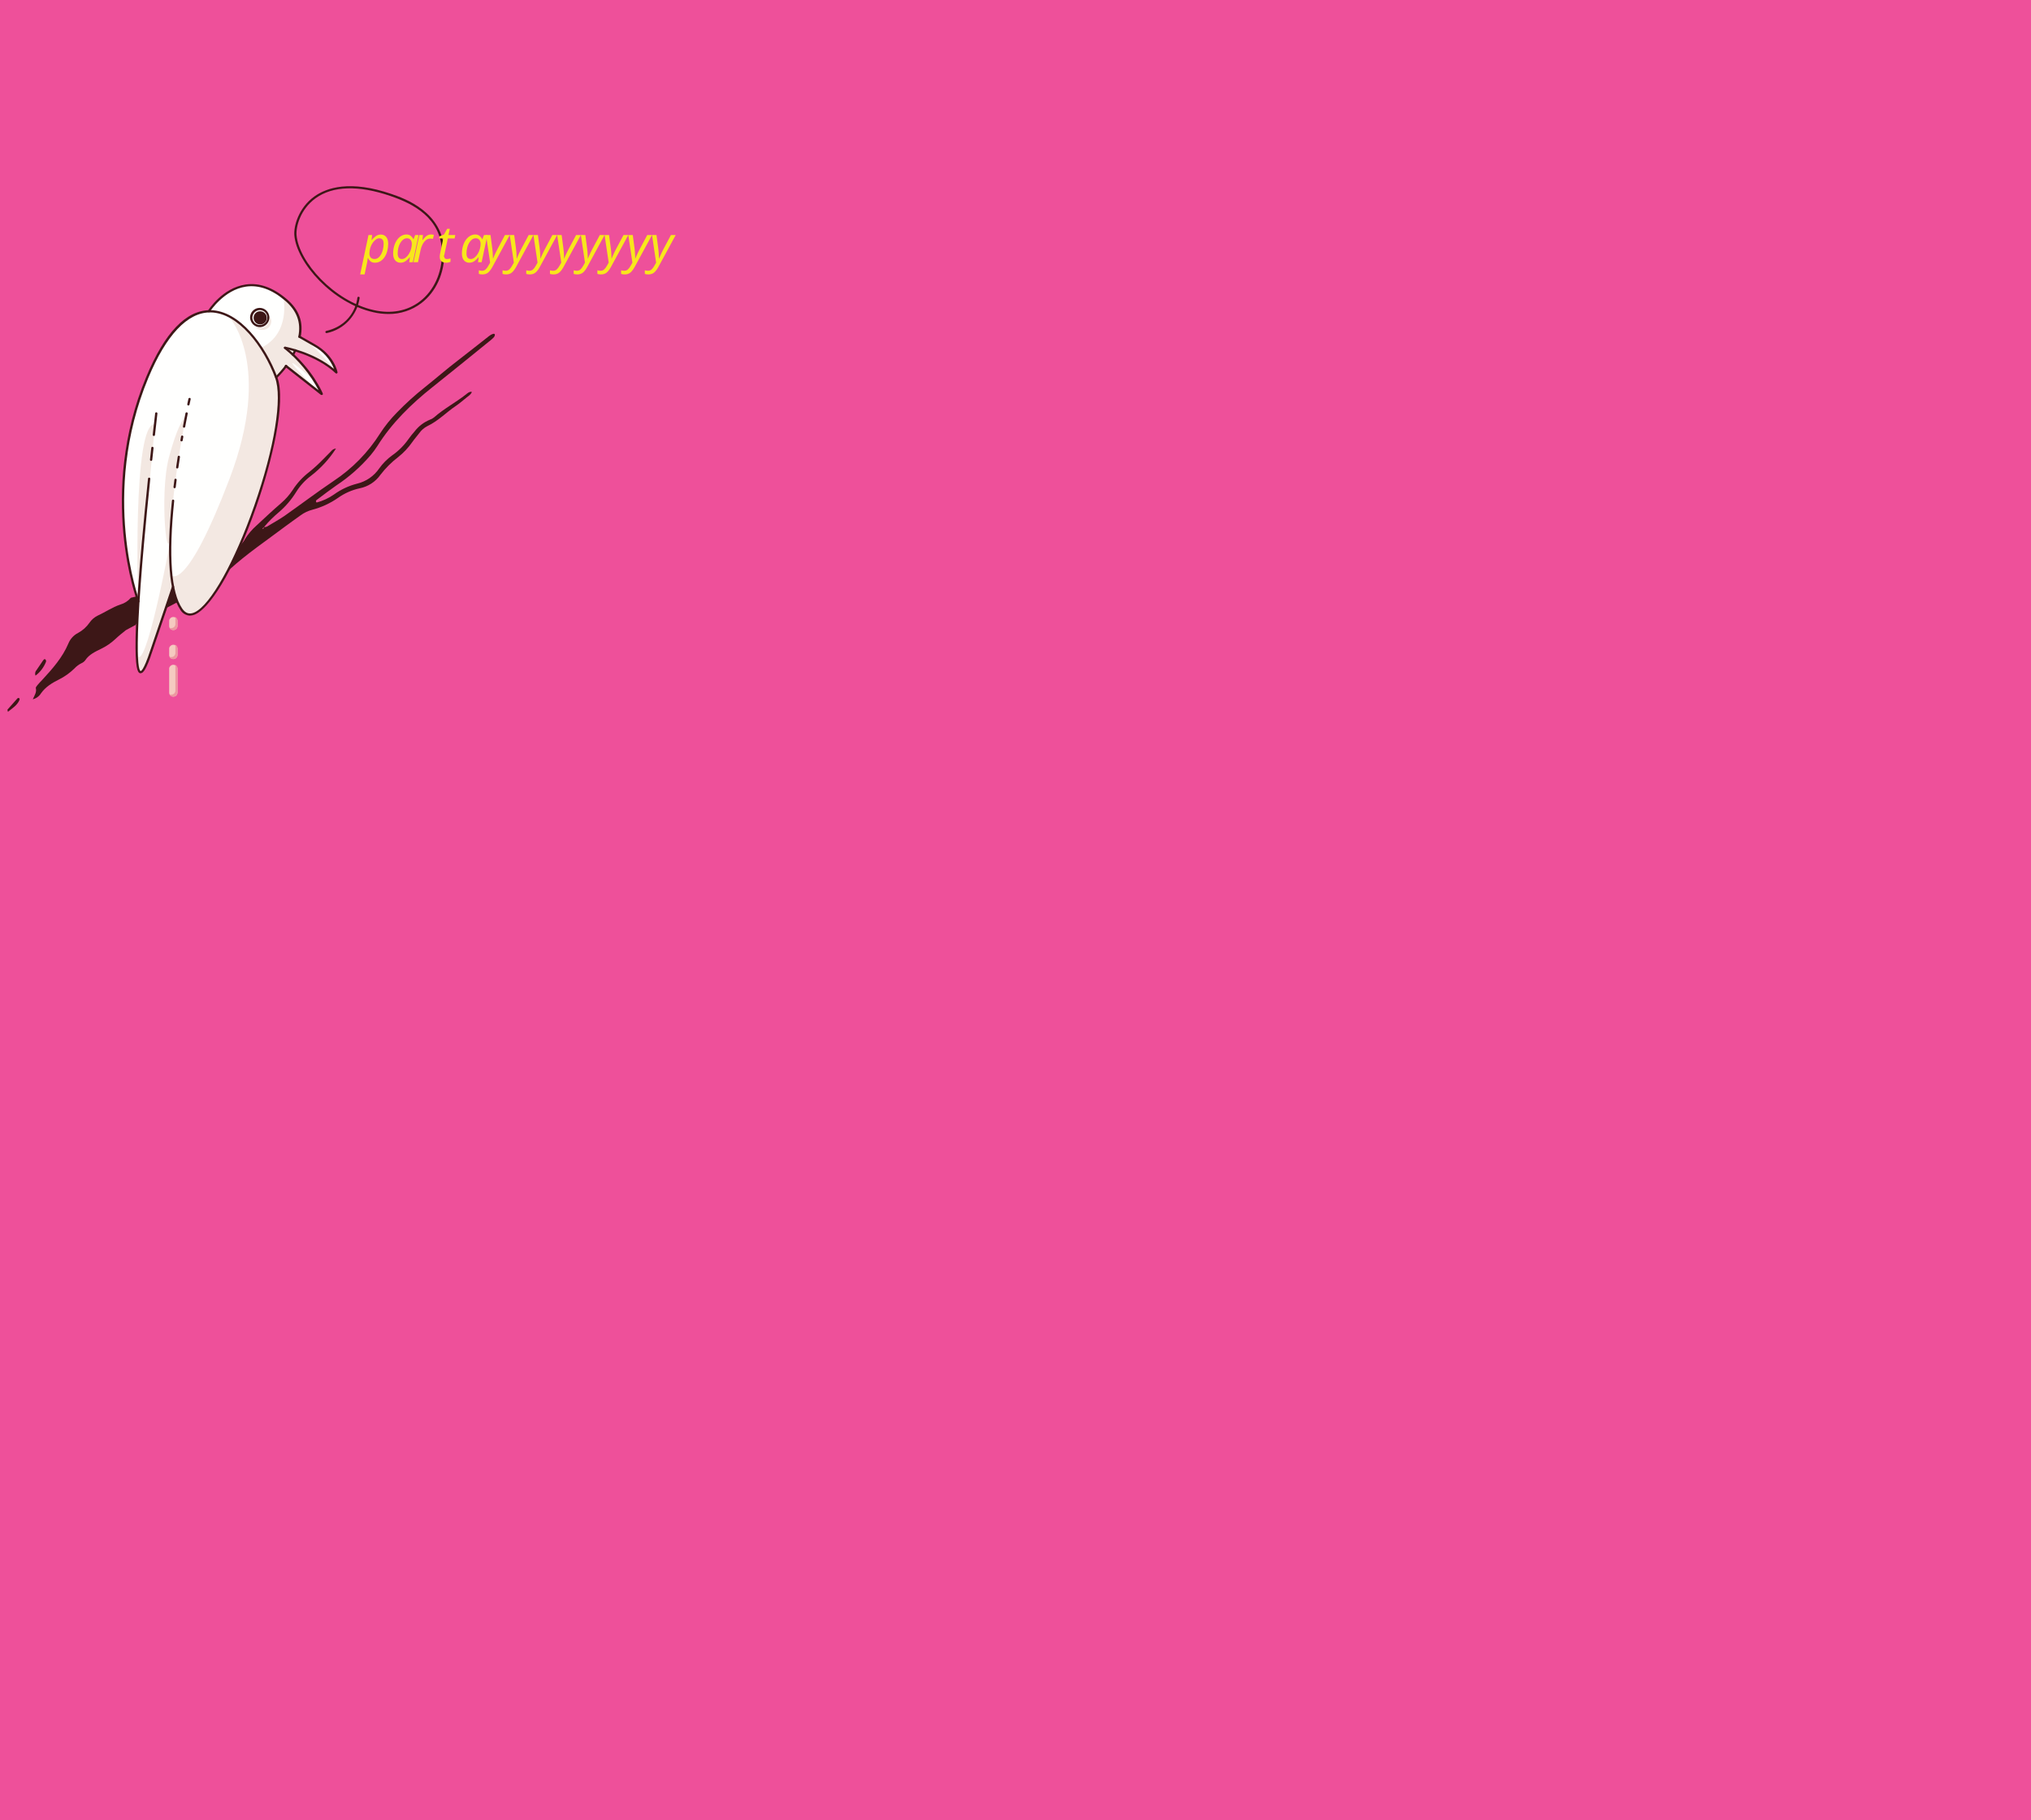
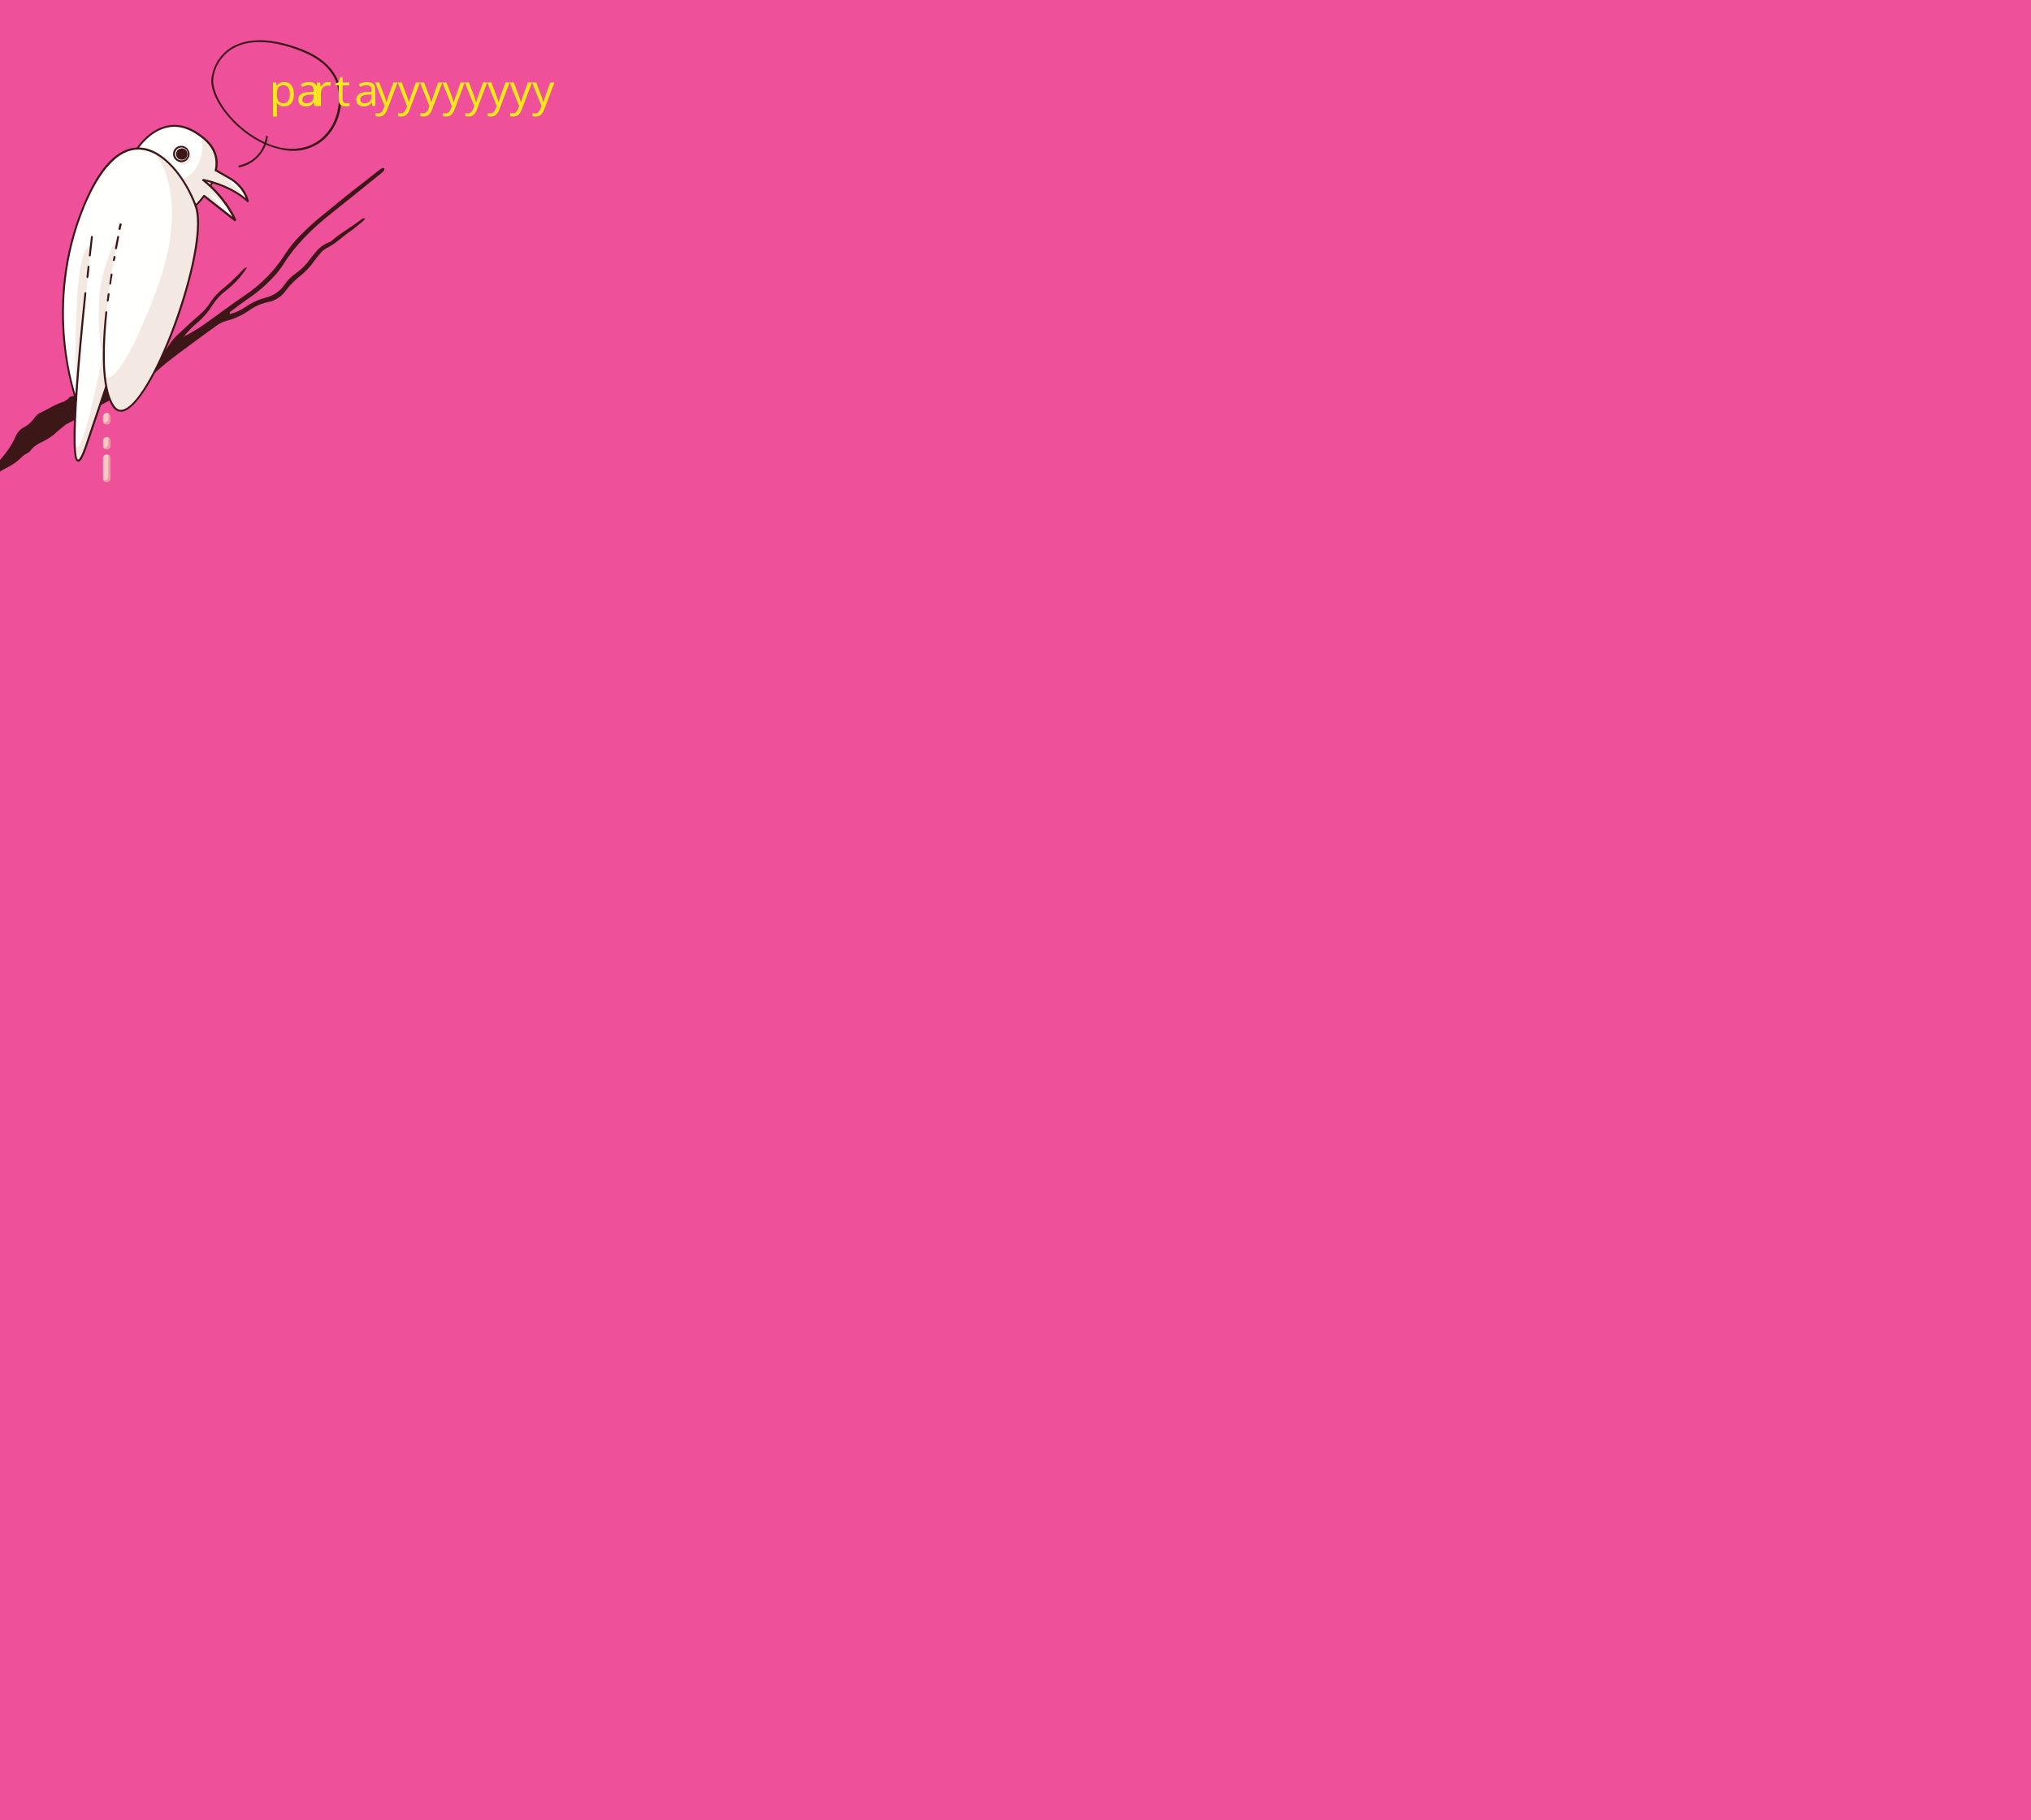
- <svg xmlns="http://www.w3.org/2000/svg" id="Layer_1" data-name="Layer 1" viewBox="0 0 960 860">
-   <defs>
-     <style>.cls-1{fill:#ee509a;stroke:#000;stroke-miterlimit:10;}.cls-2{fill:#fffffe;}.cls-3{fill:#f3e8e2;}.cls-4{fill:#3d1717;}.cls-5{fill:#f5cac0;}.cls-6{fill:#ec98a0;}.cls-10,.cls-7,.cls-8,.cls-9{isolation:isolate;}.cls-10,.cls-8,.cls-9{font-size:24px;fill:#f8e71c;font-family:GoboldBoldItalic-Italic, Gobold Bold Italic;font-style:italic;}.cls-9{letter-spacing:-0.04em;}.cls-10{letter-spacing:-0.04em;}</style>
-   </defs>
-   <rect class="cls-1" x="-9.09" y="-26.38" width="973.13" height="895.2" />
+ <svg xmlns="http://www.w3.org/2000/svg" version="1.1" id="Layer_1" x="0px" y="0px" viewBox="0 0 960 860" style="enable-background:new 0 0 960 860;" xml:space="preserve">
+   <style type="text/css">
+ 	.st0{fill:#EE509A;stroke:#000000;stroke-miterlimit:10;}
+ 	.st1{fill:#FFFFFE;}
+ 	.st2{fill:#F3E8E2;}
+ 	.st3{fill:#3D1717;}
+ 	.st4{fill:#F5CAC0;}
+ 	.st5{fill:#EC98A0;}
+ 	.st6{fill:#F8E71C;}
+ 	.st7{font-family:'Gobold-Italic';}
+ 	.st8{font-size:20.772px;}
+ </style>
+   <rect x="-9.1" y="-26.4" class="st0" width="973.1" height="895.2" />
  <g id="white-raven">
-     <path id="Fill-5" class="cls-2" d="M65.4,284.23s-19-50.05,4.22-105.92c9.39-22.57,19.65-30.9,29.13-31.2,0,0,14.9-23.68,36.36-5.42,6.27,5.33,7.57,11.17,6.58,16.87h0l.1.78,6.79,3.84C157.58,168.27,159,176,159,176c-6.2-5.77-14.34-8.92-19.42-10.45l-.57,1.08h0l-.46,1c9.89,9.32,13.56,18.52,13.56,18.52L135.22,173l-4.72,5.28v.08C139.7,202.83,99.42,308,85.66,287.87a28.45,28.45,0,0,1-3.86-10.5L71.58,307.42C64.2,330,63.65,312,65.4,284.22h0" />
-     <path id="Fill-6" class="cls-3" d="M87.91,196.71s-5.78,28.08-7.15,52.53-5.72-15.4-.84-33.34,8-19.19,8-19.19" />
-     <path id="Fill-7" class="cls-3" d="M73.3,200.46l-8,84.87s-2.88-86.08,8-84.87" />
-     <path id="Fill-8" class="cls-3" d="M80.48,256.11l.23,12.55.42,3.29s6.94,8,27.39-45.74,0-76.14,0-76.14l3.75,1.9,6.16,5.76,5.44,7.44-.41-.8c14.09-6.89,10.52-23.59,10.51-23.61l1.14.93c6.27,5.33,7.57,11.17,6.58,16.87h0l.1.78,2.22,1.25c6.57,4.54,14.85,15,14.87,15a2.59,2.59,0,0,1,.09.4c-6.2-5.77-14.34-8.92-19.42-10.45l-.57,1.08h0l-.46,1a64.53,64.53,0,0,1,10.42,12.65c-8.36-7.35-19.44-16.64.4,3.72l-14.12-11-4.72,5.28v.05h0c9.2,24.5-31.08,129.67-44.84,109.54a28.45,28.45,0,0,1-3.86-10.5L71.58,307.42c-4.71,14.44-6.64,12.29-7,1.64C68.4,321,80.44,256.11,80.44,256.11" />
-     <path id="Fill-9" class="cls-3" d="M123,155a4.15,4.15,0,0,0,4.25-4,3.81,3.81,0,0,0-.8-2.34,4,4,0,0,1,1.78,3.28,4.15,4.15,0,0,1-4.25,4,4.35,4.35,0,0,1-3.46-1.69A4.46,4.46,0,0,0,123,155" />
-     <path id="Fill-10" class="cls-4" d="M89.79,290.94a6.24,6.24,0,0,0,2.68-.66c6-2.8,17.15-17.84,28.73-51,7.29-20.86,14.24-49.38,9.84-61.14-5.63-15-17.87-31.33-31.47-31.55h-.3c-11.3,0-21.44,10.6-30.16,31.54C46.05,233.53,64.7,283.9,64.89,284.4a.54.54,0,0,0,.69.31.49.49,0,0,0,.34-.62.06.06,0,0,0,0,0c-.19-.5-18.69-50.52,4.21-105.55,8.42-20.21,18.5-30.89,29.17-30.89h.26c13.08.21,25,16.15,30.46,30.87,3.55,9.47-.32,33.21-9.84,60.46-9.3,26.63-20.62,46.89-28.18,50.41-2.38,1.11-4.3.53-5.87-1.77-5.22-7.66-6.5-24.79-3.78-50.93a.52.52,0,0,0-.48-.56h0a.54.54,0,0,0-.59.46c-2.74,26.37-1.41,43.73,3.95,51.59a5.52,5.52,0,0,0,4.58,2.79" />
-     <path id="Fill-11" class="cls-4" d="M82.52,230.74a.53.53,0,0,0,.54-.46c.14-1.16.29-2.32.44-3.46a.53.53,0,0,0-.45-.58h0a.56.56,0,0,0-.61.45c-.15,1.15-.29,2.31-.44,3.47a.53.53,0,0,0,.48.58h.06" />
-     <path id="Fill-12" class="cls-4" d="M83.77,221.42a.54.54,0,0,0,.54-.45c.25-1.7.5-3.37.76-5a.53.53,0,0,0-.45-.58h0a.56.56,0,0,0-.62.43c-.25,1.63-.51,3.3-.75,5a.51.51,0,0,0,.43.58h.1" />
-     <path id="Fill-13" class="cls-4" d="M85.82,208.6a.54.54,0,0,0,.53-.43l.3-1.73a.53.53,0,0,0-.44-.6.56.56,0,0,0-.63.43l-.3,1.73a.53.53,0,0,0,.43.6h.11" />
-     <path id="Fill-14" class="cls-4" d="M87,202.13a.54.54,0,0,0,.53-.42c.43-2.34.84-4.44,1.2-6.23a.52.52,0,0,0-.43-.6h0a.54.54,0,0,0-.63.41c-.36,1.8-.76,3.89-1.2,6.24a.53.53,0,0,0,.44.6H87" />
-     <path id="Fill-15" class="cls-4" d="M89.05,191.63a.55.55,0,0,0,.53-.41c.34-1.65.55-2.56.55-2.56a.53.53,0,0,0-.41-.61h0a.56.56,0,0,0-.65.4s-.2.91-.55,2.57a.52.52,0,0,0,.41.6h.13" />
-     <path id="Fill-16" class="cls-4" d="M66.52,318.17c1.13,0,2.64-1.6,5.58-10.59l10.22-30.06a.52.52,0,0,0-.35-.65h0a.57.57,0,0,0-.69.33L71.07,307.27c-3.26,10-4.54,9.87-4.58,9.87-.8-.16-4.33-5.25,4.54-90.85a.52.52,0,0,0-.48-.56h0a.56.56,0,0,0-.59.46c-9.42,90.86-5.1,91.68-3.68,92h.25" />
-     <path id="Fill-17" class="cls-4" d="M71.43,217.83a.53.53,0,0,0,.54-.46c.21-2,.42-3.85.61-5.61a.54.54,0,0,0-1.08-.11c-.19,1.76-.4,3.64-.61,5.61a.52.52,0,0,0,.48.56h.06" />
-     <path id="Fill-18" class="cls-4" d="M72.72,206.05a.53.53,0,0,0,.54-.46c.7-6.31,1.15-10.15,1.15-10.15a.52.52,0,0,0-.47-.57h0a.53.53,0,0,0-.6.45h0s-.46,3.84-1.16,10.15a.52.52,0,0,0,.47.57h.07" />
-     <path id="Fill-19" class="cls-4" d="M130.53,178.83a.54.54,0,0,0,.38-.15,42.36,42.36,0,0,0,4.76-5.43.51.51,0,0,0-.11-.7l0,0a.55.55,0,0,0-.75.13,43.2,43.2,0,0,1-4.63,5.29.48.48,0,0,0,0,.68s0,0,0,0a.55.55,0,0,0,.39.16" />
-     <path id="Fill-20" class="cls-4" d="M138.47,168.13a.55.55,0,0,0,.48-.27l.08-.17a17.63,17.63,0,0,0,1-1.93.5.5,0,0,0-.28-.66h0a.56.56,0,0,0-.71.28,15.86,15.86,0,0,1-.91,1.85l-.09.16a.51.51,0,0,0,.22.69h0a.53.53,0,0,0,.25,0" />
-     <path id="Fill-21" class="cls-4" d="M141.57,159.73a.54.54,0,0,0,.53-.42c1.45-7.08-.71-13-6.63-18-6.42-5.47-12.92-7.77-19.32-6.85-11,1.58-17.59,11.95-17.86,12.39a.49.49,0,0,0,.15.68l0,0a.57.57,0,0,0,.74-.17c.06-.11,6.66-10.4,17.1-11.9,6.06-.88,12.26,1.34,18.43,6.6,5.6,4.76,7.66,10.34,6.29,17a.53.53,0,0,0,.41.61h.12" />
-     <path id="Fill-22" class="cls-4" d="M159,176.55a.54.54,0,0,0,.25-.06.49.49,0,0,0,.29-.54c-.06-.33-1.54-8.06-10.65-13.21l-7-4a.56.56,0,0,0-.75.18.49.49,0,0,0,.15.68l0,0,7,4a21.13,21.13,0,0,1,9.61,10.78c-9.67-8.06-22.93-10.51-23.07-10.53a.53.53,0,0,0-.63.41h0a.52.52,0,0,0,.43.6h0c.14,0,14.46,2.68,24,11.52a.54.54,0,0,0,.38.15" />
-     <path id="Fill-23" class="cls-4" d="M152.08,186.7a.56.56,0,0,0,.31-.09.49.49,0,0,0,.19-.6c0-.12-4.78-11.75-17.49-22a.56.56,0,0,0-.76.06.49.49,0,0,0,0,.68l0,0a62.94,62.94,0,0,1,16.24,19.63l-15.06-11.83a.56.56,0,0,0-.77.06.5.5,0,0,0,0,.71l0,0,16.86,13.23a.55.55,0,0,0,.35.12" />
-     <path id="Fill-24" class="cls-4" d="M123,146.55a3.53,3.53,0,1,1-3.72,3.52A3.63,3.63,0,0,1,123,146.55Zm0,8.07a4.56,4.56,0,1,0-4.8-4.55A4.68,4.68,0,0,0,123,154.62Z" />
-     <path id="Fill-25" class="cls-4" d="M119.88,150.07a3.12,3.12,0,1,0,3.29-2.95H123a3,3,0,0,0-3.11,2.89v.06" />
-     <path id="Fill-26" class="cls-4" d="M184.6,92.64c10.32,3.53,24.07,10.15,24.3,26.74.13,9.38-3.78,18-10.46,23.09-6,4.53-13.47,5.95-21.71,4.11-18.92-4.23-35.48-22.83-36.56-35.42-.35-4,1.79-12.24,9-17.46C157.27,87.83,169.52,87.46,184.6,92.64Zm-1,55.75a25.21,25.21,0,0,0,15.55-5.12c6.94-5.28,11-14.21,10.86-23.9-.26-19.22-18.89-25.6-25-27.7-19.52-6.69-30.6-3-36.46,1.21-7.55,5.47-9.79,14.17-9.42,18.37,1.11,12.92,18,32,37.39,36.33a32.17,32.17,0,0,0,7,.81Z" />
-     <path id="Fill-27" class="cls-4" d="M16.78,319.33a2.56,2.56,0,0,1,.54-2.72c1-1.49,2-2.95,3-4.42.26-.38.63-.82,1.05-.61a1.22,1.22,0,0,1,.39,1.14,14.93,14.93,0,0,1-5,6.61" />
-     <path id="Fill-28" class="cls-4" d="M3.56,335.35Q5.89,332.67,8.3,330a.83.83,0,0,1,.78-.06.78.78,0,0,1,.18.73c-1,2.6-3.35,4-5.52,5.74-.11-.59-.29-1-.18-1.1" />
-     <path id="Fill-29" class="cls-4" d="M81.61,276.26c.06.34.11.69.17,1l-.22-1h0" />
-     <path id="Fill-30" class="cls-4" d="M83.9,284.57l-5.54,2.91,3.44-10.11a35.37,35.37,0,0,0,2.1,7.2" />
-     <path id="Fill-31" class="cls-4" d="M124.71,249.24a1,1,0,0,0-.62.82A.79.79,0,0,0,124.71,249.24Zm-9,5.66a29.44,29.44,0,0,1,5.6-6.59c3.81-3.54,7.6-7.11,11.55-10.51a29.87,29.87,0,0,0,5.42-6.13,33.75,33.75,0,0,1,8-8.68,71.58,71.58,0,0,0,6.42-5.89c1.33-1.26,2.55-2.64,3.87-3.91a3.06,3.06,0,0,1,2.24-1.19A51,51,0,0,1,147,224.87a28,28,0,0,0-7,7.64,40.72,40.72,0,0,1-8.21,9.59,55.11,55.11,0,0,0-7,7,2.87,2.87,0,0,0,2-.58c2.64-1.6,5.38-3.09,7.89-4.85,7.69-5.41,15.18-11.08,23-16.35a74.89,74.89,0,0,0,21.94-22.41,62.29,62.29,0,0,1,8-9.95,135.84,135.84,0,0,1,13.26-12c5.17-4.11,10.13-8.46,15.39-12.48,5-3.82,9.92-7.79,14.89-11.66,1.4-1.1,2.68-1.37,2.74-.72.08,1-.75,1.57-1.4,2.19-.44.43-.94.78-1.42,1.17-8.85,7.15-17.64,14.35-26.55,21.42-10.19,8.08-19.31,17-26.16,27.92a42,42,0,0,1-3.24,4.38A77.56,77.56,0,0,1,159,229.41c-3,2.1-6,4.36-8.92,6.58-.41.3-1.15.61-.45,1.52a25.51,25.51,0,0,0,8.29-3.85,32.28,32.28,0,0,1,10.92-5.09,17.54,17.54,0,0,0,10.4-7.18,26.86,26.86,0,0,1,6.11-6.16,31.15,31.15,0,0,0,7.75-7.74,42.19,42.19,0,0,1,2.84-3.56,17.44,17.44,0,0,1,7.23-5.56,6.14,6.14,0,0,0,2-1.11c4.61-4.09,10.17-7,15-10.78.78-.61,1.57-1.45,2.86-1.29-.37,1.26-1.49,1.87-2.4,2.61-1.66,1.36-3.31,2.76-5.1,4-4.61,3.08-8.4,7.18-13.55,9.6a10.6,10.6,0,0,0-3.8,3.3c-1.1,1.45-2.32,2.82-3.36,4.31a33.42,33.42,0,0,1-6.59,7,45,45,0,0,0-8.4,8.38,15.74,15.74,0,0,1-9.83,6.39,28,28,0,0,0-10.18,4.49,38.44,38.44,0,0,1-12.22,5.65,16.06,16.06,0,0,0-5.43,2.57c-2.5,1.8-5,3.56-7.49,5.41-8.84,6.66-18.08,12.87-26.25,20.32-.25.22-.52.43-.79.64,1.93-3.7,3.86-7.75,5.73-12a12.06,12.06,0,0,0,2.36-2.91Z" />
-     <path id="Fill-32" class="cls-4" d="M16.92,325.29c-.1-.44.45-1.09.83-1.55.67-.82,1.43-1.58,2.16-2.36,4.86-5.28,9.63-10.61,12.41-17.25a9.8,9.8,0,0,1,4.58-5,15.43,15.43,0,0,0,5.41-4.84A9.9,9.9,0,0,1,46.08,291c3.66-1.67,6.94-4,10.84-5.29a10.2,10.2,0,0,0,4.94-3.2l2.73-.64c.18.56.34,1,.47,1.39-.07.77-.13,1.55-.19,2.32l.46-.25c-.2,3.24-.36,6.34-.49,9.25l-.69.36v.38l-4.24,2.28a2.13,2.13,0,0,0-.42.23c-1.67,1.34-3.37,2.68-4.92,4.15a27.08,27.08,0,0,1-6.83,4.68C45,308,42.1,309.33,40.33,312a4.32,4.32,0,0,1-1.77,1.42,11.17,11.17,0,0,0-3.33,2.46,29.15,29.15,0,0,1-7.5,5.33c-3.2,1.59-6.21,3.46-8.31,6.41a6.32,6.32,0,0,1-3.92,2.87c.84-1.88,1.89-3.37,1.45-5.2" />
-     <path id="Fill-33" class="cls-4" d="M154.37,157.41h.12A19.78,19.78,0,0,0,170,140.8a.52.52,0,0,0-.49-.55h0a.54.54,0,0,0-.59.47c0,.51-1.26,12.55-14.71,15.68a.52.52,0,0,0-.4.62h0a.52.52,0,0,0,.53.39" />
-     <path id="Fill-34" class="cls-5" d="M81.89,297.77a1.91,1.91,0,0,0,2-1.82v-2.72a2,2,0,0,0-3.93,0v2.68a1.91,1.91,0,0,0,2,1.86h0" />
-     <path id="Fill-35" class="cls-5" d="M81.89,311.48a1.91,1.91,0,0,0,2-1.82v-3.31a2,2,0,0,0-3.93,0v3.27a1.91,1.91,0,0,0,2,1.86h0" />
-     <path id="Fill-36" class="cls-5" d="M81.89,329.23a1.91,1.91,0,0,0,2-1.82v-11.6a2,2,0,0,0-3.93,0v11.56a1.91,1.91,0,0,0,2,1.86h0" />
-     <path id="Fill-37" class="cls-6" d="M80.9,296.84a1.91,1.91,0,0,0,2-1.82V292.3a1.7,1.7,0,0,0-.18-.76,1.86,1.86,0,0,1,1.16,1.69v2.68a1.91,1.91,0,0,1-2,1.86h0a2,2,0,0,1-1.79-1.1,2,2,0,0,0,.8.17" />
-     <path id="Fill-38" class="cls-6" d="M80.9,310.55a1.93,1.93,0,0,0,2-1.84v-3.3a1.7,1.7,0,0,0-.18-.76,1.86,1.86,0,0,1,1.16,1.7v3.27a1.91,1.91,0,0,1-2,1.86h0a2,2,0,0,1-1.79-1.1,2,2,0,0,0,.8.17" />
-     <path id="Fill-39" class="cls-6" d="M80.9,328.3a1.91,1.91,0,0,0,2-1.82v-11.6a1.7,1.7,0,0,0-.18-.76,1.86,1.86,0,0,1,1.16,1.69v11.56a1.91,1.91,0,0,1-2,1.86h0a2,2,0,0,1-1.79-1.1,2,2,0,0,0,.8.17" />
+     <path id="Fill-5" class="st1" d="M36.1,188.8c0,0-16.4-43.3,3.7-91.7c8.1-19.5,17-26.7,25.2-27c0,0,12.9-20.5,31.5-4.7   c5.4,4.6,6.6,9.7,5.7,14.6l0,0l0.1,0.7l5.9,3.3c7.8,4.4,9,11.1,9,11.1c-5.4-5-12.4-7.7-16.8-9l-0.5,0.9l0,0l-0.4,0.9   c8.6,8.1,11.7,16,11.7,16L96.5,92.6l-4.1,4.6v0.1c8,21.2-26.9,112.2-38.8,94.8c-1.7-2.8-2.8-5.9-3.3-9.1l-8.8,26   C35,228.5,34.6,212.9,36.1,188.8L36.1,188.8" />
+     <path id="Fill-6" class="st2" d="M55.6,113.1c0,0-5,24.3-6.2,45.5s-5-13.3-0.7-28.9S55.6,113.1,55.6,113.1" />
+     <path id="Fill-7" class="st2" d="M42.9,116.3L36,189.8C36,189.8,33.5,115.3,42.9,116.3" />
+     <path id="Fill-8" class="st2" d="M49.1,164.5l0.2,10.9l0.4,2.8c0,0,6,6.9,23.7-39.6s0-65.9,0-65.9l3.2,1.6l5.3,5l4.7,6.4l-0.4-0.7   c12.2-6,9.1-20.4,9.1-20.4l1,0.8c5.4,4.6,6.6,9.7,5.7,14.6l0,0l0.1,0.7l1.9,1.1c5.7,3.9,12.9,13,12.9,13c0,0.1,0.1,0.2,0.1,0.3   c-5.4-5-12.4-7.7-16.8-9L99.8,87l0,0l-0.4,0.9c3.5,3.3,6.5,6.9,9,10.9c-7.2-6.4-16.8-14.4,0.3,3.2l-12.2-9.5l-4.1,4.6v0l0,0   c8,21.2-26.9,112.2-38.8,94.8c-1.7-2.8-2.8-5.9-3.3-9.1l-8.8,26c-4.1,12.5-5.7,10.6-6.1,1.4C38.7,220.7,49.1,164.5,49.1,164.5" />
+     <path id="Fill-9" class="st2" d="M85.9,77c2,0,3.6-1.5,3.7-3.5c0-0.7-0.2-1.4-0.7-2c1,0.6,1.5,1.7,1.5,2.8c-0.1,2-1.7,3.5-3.7,3.5   c-1.2,0-2.3-0.5-3-1.5C84.4,76.8,85.2,77,85.9,77" />
+     <path id="Fill-10" class="st3" d="M57.2,194.6c0.8,0,1.6-0.2,2.3-0.6c5.2-2.4,14.8-15.4,24.9-44.1c6.3-18.1,12.3-42.7,8.5-52.9   C88,84,77.4,69.9,65.7,69.7h-0.3c-9.8,0-18.6,9.2-26.1,27.3c-20,47.9-3.8,91.5-3.7,92c0.1,0.2,0.4,0.4,0.6,0.3   c0.2-0.1,0.4-0.3,0.3-0.5c0,0,0,0,0,0l0,0c-0.2-0.4-16.2-43.7,3.6-91.4c7.3-17.5,16-26.7,25.2-26.7h0.2C77,70.8,87.3,84.6,92,97.3   c3.1,8.2-0.3,28.7-8.5,52.3c-8,23-17.8,40.6-24.4,43.6c-2.1,1-3.7,0.5-5.1-1.5c-4.5-6.6-5.6-21.5-3.3-44.1c0-0.2-0.2-0.5-0.4-0.5   c0,0,0,0,0,0l0,0c-0.2,0-0.5,0.1-0.5,0.4c-2.4,22.8-1.2,37.8,3.4,44.7C54.1,193.7,55.6,194.6,57.2,194.6" />
+     <path id="Fill-11" class="st3" d="M50.9,142.5c0.2,0,0.4-0.2,0.5-0.4c0.1-1,0.3-2,0.4-3c0-0.2-0.1-0.5-0.4-0.5l0,0   c-0.3,0-0.5,0.1-0.5,0.4c-0.1,1-0.3,2-0.4,3C50.4,142.3,50.6,142.5,50.9,142.5C50.9,142.5,50.9,142.5,50.9,142.5L50.9,142.5" />
+     <path id="Fill-12" class="st3" d="M52,134.5c0.2,0,0.4-0.2,0.5-0.4c0.2-1.5,0.4-2.9,0.7-4.3c0-0.2-0.1-0.5-0.4-0.5l0,0   c-0.2,0-0.5,0.1-0.5,0.4c-0.2,1.4-0.4,2.9-0.6,4.3C51.5,134.2,51.7,134.4,52,134.5C51.9,134.5,51.9,134.5,52,134.5L52,134.5" />
+     <path id="Fill-13" class="st3" d="M53.8,123.4c0.2,0,0.4-0.2,0.5-0.4l0.3-1.5c0-0.2-0.1-0.5-0.4-0.5c-0.3,0-0.5,0.1-0.5,0.4   l-0.3,1.5C53.2,123.1,53.4,123.3,53.8,123.4L53.8,123.4" />
+     <path id="Fill-14" class="st3" d="M54.8,117.8c0.2,0,0.4-0.1,0.5-0.4c0.4-2,0.7-3.8,1-5.4c0-0.2-0.1-0.5-0.4-0.5c0,0,0,0,0,0l0,0   c-0.2,0-0.5,0.1-0.5,0.4c-0.3,1.6-0.7,3.4-1,5.4C54.3,117.5,54.4,117.7,54.8,117.8L54.8,117.8" />
+     <path id="Fill-15" class="st3" d="M56.5,108.7c0.2,0,0.4-0.1,0.5-0.4c0.3-1.4,0.5-2.2,0.5-2.2c0-0.2-0.1-0.5-0.4-0.5l0,0   c-0.2-0.1-0.5,0.1-0.6,0.3c0,0-0.2,0.8-0.5,2.2c0,0.2,0.1,0.5,0.4,0.5L56.5,108.7" />
+     <path id="Fill-16" class="st3" d="M37,218.2c1,0,2.3-1.4,4.8-9.2l8.8-26c0.1-0.2-0.1-0.5-0.3-0.6c0,0,0,0,0,0l0,0   c-0.2-0.1-0.5,0.1-0.6,0.3l-8.8,26c-2.8,8.7-3.9,8.5-4,8.5c-0.7-0.1-3.7-4.5,3.9-78.6c0-0.2-0.2-0.5-0.4-0.5c0,0,0,0,0,0l0,0   c-0.2,0-0.5,0.2-0.5,0.4c-8.2,78.6-4.4,79.3-3.2,79.6L37,218.2" />
+     <path id="Fill-17" class="st3" d="M41.3,131.4c0.2,0,0.4-0.2,0.5-0.4c0.2-1.7,0.4-3.3,0.5-4.9c0-0.3-0.2-0.5-0.4-0.5   c-0.3,0-0.5,0.2-0.5,0.4l0,0c-0.2,1.5-0.3,3.2-0.5,4.9C40.8,131.1,41,131.3,41.3,131.4C41.2,131.4,41.2,131.4,41.3,131.4   L41.3,131.4" />
+     <path id="Fill-18" class="st3" d="M42.4,121.2c0.2,0,0.4-0.2,0.5-0.4c0.6-5.5,1-8.8,1-8.8c0-0.2-0.2-0.5-0.4-0.5c0,0,0,0,0,0l0,0   c-0.3,0-0.5,0.1-0.5,0.4c0,0,0,0,0,0l0,0c0,0-0.4,3.3-1,8.8C41.9,120.9,42.1,121.1,42.4,121.2C42.4,121.2,42.4,121.2,42.4,121.2   L42.4,121.2" />
+     <path id="Fill-19" class="st3" d="M92.4,97.6c0.1,0,0.2,0,0.3-0.1c1.5-1.4,2.9-3,4.1-4.7c0.1-0.2,0.1-0.5-0.1-0.6l0,0   c-0.2-0.1-0.5-0.1-0.6,0.1c-1.2,1.6-2.5,3.2-4,4.6c-0.2,0.2-0.2,0.4,0,0.6c0,0,0,0,0,0l0,0C92.2,97.5,92.4,97.6,92.4,97.6" />
+     <path id="Fill-20" class="st3" d="M99.3,88.4c0.2,0,0.3-0.1,0.4-0.2l0.1-0.1c0.3-0.5,0.6-1.1,0.9-1.7c0.1-0.2,0-0.5-0.2-0.6   c0,0,0,0,0,0l0,0c-0.2-0.1-0.5,0-0.6,0.2c-0.2,0.6-0.5,1.1-0.8,1.6l-0.1,0.1c-0.1,0.2,0,0.5,0.2,0.6c0,0,0,0,0,0l0,0   C99.2,88.3,99.3,88.3,99.3,88.4" />
+     <path id="Fill-21" class="st3" d="M102,81.1c0.2,0,0.4-0.1,0.5-0.4c1.3-6.1-0.6-11.3-5.7-15.6c-5.6-4.7-11.2-6.7-16.7-5.9   c-9.5,1.4-15.2,10.3-15.5,10.7c-0.1,0.2-0.1,0.5,0.1,0.6c0,0,0,0,0,0l0,0c0.2,0.1,0.5,0.1,0.6-0.1c0.1-0.1,5.8-9,14.8-10.3   c5.2-0.8,10.6,1.2,16,5.7c4.8,4.1,6.6,8.9,5.4,14.7c0,0.2,0.1,0.5,0.4,0.5L102,81.1" />
+     <path id="Fill-22" class="st3" d="M117.1,95.6c0.1,0,0.1,0,0.2-0.1c0.2-0.1,0.3-0.3,0.3-0.5c-0.1-0.3-1.3-7-9.2-11.4l-6.1-3.5   c-0.2-0.1-0.5-0.1-0.6,0.2c-0.1,0.2-0.1,0.5,0.1,0.6c0,0,0,0,0,0l0,0l6.1,3.5c3.8,2,6.7,5.3,8.3,9.3c-8.4-7-19.8-9.1-20-9.1   c-0.2-0.1-0.5,0.1-0.5,0.4c0,0,0,0,0,0l0,0c0,0.2,0.1,0.5,0.4,0.5c0,0,0,0,0,0l0,0c0.1,0,12.5,2.3,20.8,10   C116.9,95.6,117,95.6,117.1,95.6" />
+     <path id="Fill-23" class="st3" d="M111.1,104.4c0.1,0,0.2,0,0.3-0.1c0.2-0.1,0.2-0.3,0.2-0.5c0-0.1-4.1-10.2-15.1-19   c-0.2-0.2-0.5-0.1-0.7,0.1c-0.2,0.2-0.2,0.4,0,0.6l0,0c5.8,4.6,10.6,10.4,14.1,17l-13-10.2c-0.2-0.2-0.5-0.1-0.7,0.1   c-0.2,0.2-0.2,0.4,0,0.6c0,0,0,0,0,0l0,0l14.6,11.5c0.1,0.1,0.2,0.1,0.3,0.1" />
+     <path id="Fill-24" class="st3" d="M85.9,69.7c1.7,0.1,3,1.5,2.9,3.2c-0.1,1.7-1.5,3-3.2,2.9c-1.6-0.1-2.9-1.4-2.9-3.1   C82.8,71,84.2,69.6,85.9,69.7z M85.9,76.7c2.2-0.1,3.8-2,3.7-4.1s-2-3.8-4.1-3.7c-2.1,0.1-3.7,1.8-3.7,3.9   C81.8,75,83.7,76.7,85.9,76.7z" />
+     <path id="Fill-25" class="st3" d="M83.2,72.7c-0.1,1.5,1.1,2.8,2.6,2.8c1.5,0.1,2.8-1.1,2.8-2.6c0.1-1.5-1.1-2.8-2.5-2.8h-0.1   C84.5,70.1,83.3,71.2,83.2,72.7C83.2,72.7,83.2,72.7,83.2,72.7L83.2,72.7" />
+     <path id="Fill-26" class="st3" d="M139.2,23c8.9,3.1,20.8,8.8,21,23.1c0.1,8.1-3.3,15.6-9.1,20c-5.2,3.9-11.7,5.1-18.8,3.6   C116.1,66,101.7,49.9,100.8,39c-0.3-3.5,1.5-10.6,7.8-15.1C115.6,18.9,126.2,18.5,139.2,23z M138.4,71.3c4.9,0.1,9.6-1.5,13.5-4.4   c6-4.6,9.5-12.3,9.4-20.7c-0.2-16.6-16.3-22.2-21.6-24c-16.9-5.8-26.5-2.6-31.6,1c-6.5,4.7-8.5,12.3-8.2,15.9   c1,11.2,15.6,27.7,32.4,31.4C134.2,71,136.3,71.3,138.4,71.3L138.4,71.3z" />
+     <path id="Fill-27" class="st3" d="M-6,219.2c-0.3-0.8-0.1-1.7,0.5-2.4c0.9-1.3,1.7-2.6,2.6-3.8c0.2-0.3,0.5-0.7,0.9-0.5   c0.3,0.2,0.4,0.6,0.3,1C-2.6,215.8-4.1,217.8-6,219.2" />
+     <path id="Fill-28" class="st3" d="M-17.4,233.1c1.3-1.5,2.7-3.1,4.1-4.6c0.2-0.1,0.5-0.1,0.7-0.1c0.2,0.2,0.2,0.4,0.2,0.6   c-0.9,2.3-2.9,3.5-4.8,5C-17.4,233.5-17.5,233.1-17.4,233.1" />
+     <path id="Fill-29" class="st3" d="M50.1,181.9c0.1,0.3,0.1,0.6,0.1,0.9L50.1,181.9L50.1,181.9" />
+     <path id="Fill-30" class="st3" d="M52.1,189.1l-4.8,2.5l3-8.8C50.7,185,51.3,187.1,52.1,189.1" />
+     <path id="Fill-31" class="st3" d="M87.4,158.6c-0.3,0.1-0.5,0.4-0.5,0.7C87.2,159.2,87.4,158.9,87.4,158.6z M79.6,163.5   c1.3-2.1,3-4.1,4.8-5.7c3.3-3.1,6.6-6.2,10-9.1c1.8-1.5,3.4-3.3,4.7-5.3c1.8-2.9,4.2-5.4,6.9-7.5c2-1.6,3.8-3.3,5.6-5.1   c1.2-1.1,2.2-2.3,3.3-3.4c0.5-0.6,1.2-1,1.9-1c-2.7,4.3-6.2,8-10.2,11.1c-2.4,1.8-4.5,4.1-6.1,6.6c-1.9,3.1-4.3,5.9-7.1,8.3   c-2.2,1.8-4.2,3.9-6.1,6.1c0.6,0.1,1.2-0.1,1.7-0.5c2.3-1.4,4.7-2.7,6.8-4.2c6.7-4.7,13.1-9.6,19.9-14.2c7.6-5.1,14.1-11.7,19-19.4   c2-3.1,4.3-6,6.9-8.6c3.6-3.7,7.4-7.2,11.5-10.4c4.5-3.6,8.8-7.3,13.3-10.8c4.3-3.3,8.6-6.7,12.9-10.1c1.2-1,2.3-1.2,2.4-0.6   c0.1,0.9-0.6,1.4-1.2,1.9c-0.4,0.4-0.8,0.7-1.2,1c-7.7,6.2-15.3,12.4-23,18.5c-8.8,7-16.7,14.7-22.6,24.2c-0.9,1.3-1.8,2.6-2.8,3.8   c-4.1,4.7-8.8,8.9-14,12.3c-2.6,1.8-5.2,3.8-7.7,5.7c-0.4,0.3-1,0.5-0.4,1.3c2.6-0.7,5-1.8,7.2-3.3c2.8-2,6.1-3.5,9.5-4.4   c3.7-0.9,6.9-3.1,9-6.2c1.5-2.1,3.2-3.9,5.3-5.3c2.6-1.8,4.9-4.1,6.7-6.7c0.8-1.1,1.6-2.1,2.5-3.1c1.6-2.1,3.8-3.8,6.3-4.8   c0.6-0.2,1.2-0.5,1.7-1c4-3.5,8.8-6.1,13-9.3c0.7-0.5,1.4-1.3,2.5-1.1c-0.3,1.1-1.3,1.6-2.1,2.3c-1.4,1.2-2.9,2.4-4.4,3.5   c-4,2.7-7.3,6.2-11.7,8.3c-1.3,0.7-2.4,1.7-3.3,2.9c-1,1.3-2,2.4-2.9,3.7c-1.6,2.3-3.5,4.3-5.7,6.1c-2.7,2.1-5.2,4.5-7.3,7.3   c-2,2.9-5.1,4.9-8.5,5.5c-3.2,0.7-6.2,2-8.8,3.9c-3.2,2.2-6.8,3.9-10.6,4.9c-1.7,0.4-3.3,1.2-4.7,2.2c-2.2,1.6-4.3,3.1-6.5,4.7   c-7.7,5.8-15.6,11.1-22.7,17.6c-0.2,0.2-0.5,0.4-0.7,0.6c1.7-3.2,3.3-6.7,5-10.4C78.4,165.3,79.1,164.4,79.6,163.5L79.6,163.5z" />
+     <path id="Fill-32" class="st3" d="M-5.9,224.4c-0.1-0.4,0.4-0.9,0.7-1.3c0.6-0.7,1.2-1.4,1.9-2c4.2-4.6,8.3-9.2,10.7-14.9   c0.8-1.9,2.2-3.4,4-4.3c1.9-1,3.5-2.4,4.7-4.2c0.8-1.2,1.9-2.2,3.3-2.8c3.2-1.4,6-3.5,9.4-4.6c1.7-0.5,3.2-1.4,4.3-2.8l2.4-0.6   c0.2,0.5,0.3,0.9,0.4,1.2c-0.1,0.7-0.1,1.3-0.2,2l0.4-0.2c-0.2,2.8-0.3,5.5-0.4,8l-0.6,0.3v0.3l-3.7,2c-0.1,0.1-0.3,0.1-0.4,0.2   c-1.4,1.2-2.9,2.3-4.3,3.6c-1.8,1.6-3.7,3-5.9,4.1c-2.4,1.2-4.9,2.3-6.4,4.6c-0.4,0.5-0.9,1-1.5,1.2c-1.1,0.5-2.1,1.2-2.9,2.1   c-1.9,1.9-4.1,3.4-6.5,4.6c-2.8,1.4-5.4,3-7.2,5.5c-0.8,1.2-2,2.1-3.4,2.5C-6.4,227.2-5.5,226-5.9,224.4" />
+     <path id="Fill-33" class="st3" d="M113.1,79.1h0.1c7.1-1.5,12.4-7.2,13.4-14.4c0-0.2-0.2-0.5-0.4-0.5c0,0,0,0,0,0l0,0   c-0.3,0-0.5,0.2-0.5,0.4c0,0.4-1.1,10.9-12.7,13.6c-0.2,0.1-0.4,0.3-0.3,0.5c0,0,0,0,0,0l0,0C112.7,78.9,112.8,79.1,113.1,79.1" />
+     <path id="Fill-34" class="st4" d="M50.4,200.6c0.9,0,1.7-0.7,1.7-1.6c0,0,0,0,0,0v-2.4c-0.2-0.9-1.1-1.6-2-1.4   c-0.7,0.1-1.2,0.7-1.4,1.4v2.3C48.7,199.9,49.5,200.6,50.4,200.6C50.4,200.6,50.4,200.6,50.4,200.6L50.4,200.6" />
+     <path id="Fill-35" class="st4" d="M50.4,212.4c0.9,0,1.7-0.7,1.7-1.6c0,0,0,0,0,0V208c-0.2-0.9-1.1-1.6-2-1.4   c-0.7,0.1-1.2,0.7-1.4,1.4v2.8C48.7,211.7,49.5,212.4,50.4,212.4C50.4,212.4,50.4,212.4,50.4,212.4L50.4,212.4" />
+     <path id="Fill-36" class="st4" d="M50.4,227.8c0.9,0,1.7-0.7,1.7-1.6c0,0,0,0,0,0v-10c-0.2-0.9-1.1-1.6-2-1.4   c-0.7,0.1-1.2,0.7-1.4,1.4v10C48.7,227.1,49.5,227.8,50.4,227.8C50.4,227.8,50.4,227.8,50.4,227.8L50.4,227.8" />
+     <path id="Fill-37" class="st5" d="M49.5,199.8c0.9,0,1.7-0.7,1.7-1.6c0,0,0,0,0,0v-2.4c0-0.2-0.1-0.5-0.2-0.7c0.6,0.2,1,0.8,1,1.5   v2.3c0,0.9-0.8,1.6-1.7,1.6c0,0,0,0,0,0l0,0c-0.7,0-1.3-0.4-1.5-1C49,199.7,49.2,199.8,49.5,199.8" />
+     <path id="Fill-38" class="st5" d="M49.5,211.6c0.9,0,1.7-0.7,1.7-1.6v-2.9c0-0.2-0.1-0.5-0.2-0.7c0.6,0.2,1,0.8,1,1.5v2.8   c0,0.9-0.8,1.6-1.7,1.6c0,0,0,0,0,0l0,0c-0.7,0-1.3-0.4-1.5-1C49,211.6,49.2,211.6,49.5,211.6" />
+     <path id="Fill-39" class="st5" d="M49.5,227c0.9,0,1.7-0.7,1.7-1.6c0,0,0,0,0,0v-10c0-0.2-0.1-0.5-0.2-0.7c0.6,0.2,1,0.8,1,1.5v10   c0,0.9-0.8,1.6-1.7,1.6c0,0,0,0,0,0l0,0c-0.7,0-1.3-0.4-1.5-1C49,226.9,49.2,227,49.5,227" />
  </g>
-   <g class="cls-7">
-     <text class="cls-8" transform="translate(170.77 123.93)">pa</text>
-     <text class="cls-9" transform="translate(194.79 123.93)">r</text>
-     <text class="cls-8" transform="translate(206.48 123.93)">t</text>
-     <text class="cls-10" transform="translate(217.18 123.93)">a</text>
-     <text class="cls-8" transform="translate(228.58 123.93)">yyyyyyyy</text>
+   <g>
+     <text transform="matrix(1 0 0 1 127.2769 50.0972)" class="st6 st7 st8">pa</text>
+     <text transform="matrix(1 0 0 1 148.0664 50.0972)" class="st6 st7 st8">r</text>
+     <text transform="matrix(1 0 0 1 158.1841 50.0972)" class="st6 st7 st8">t</text>
+     <text transform="matrix(1 0 0 1 167.4448 50.0972)" class="st6 st7 st8">a</text>
+     <text transform="matrix(1 0 0 1 177.3115 50.0972)" class="st6 st7 st8">yyyyyyyy</text>
  </g>
</svg>
